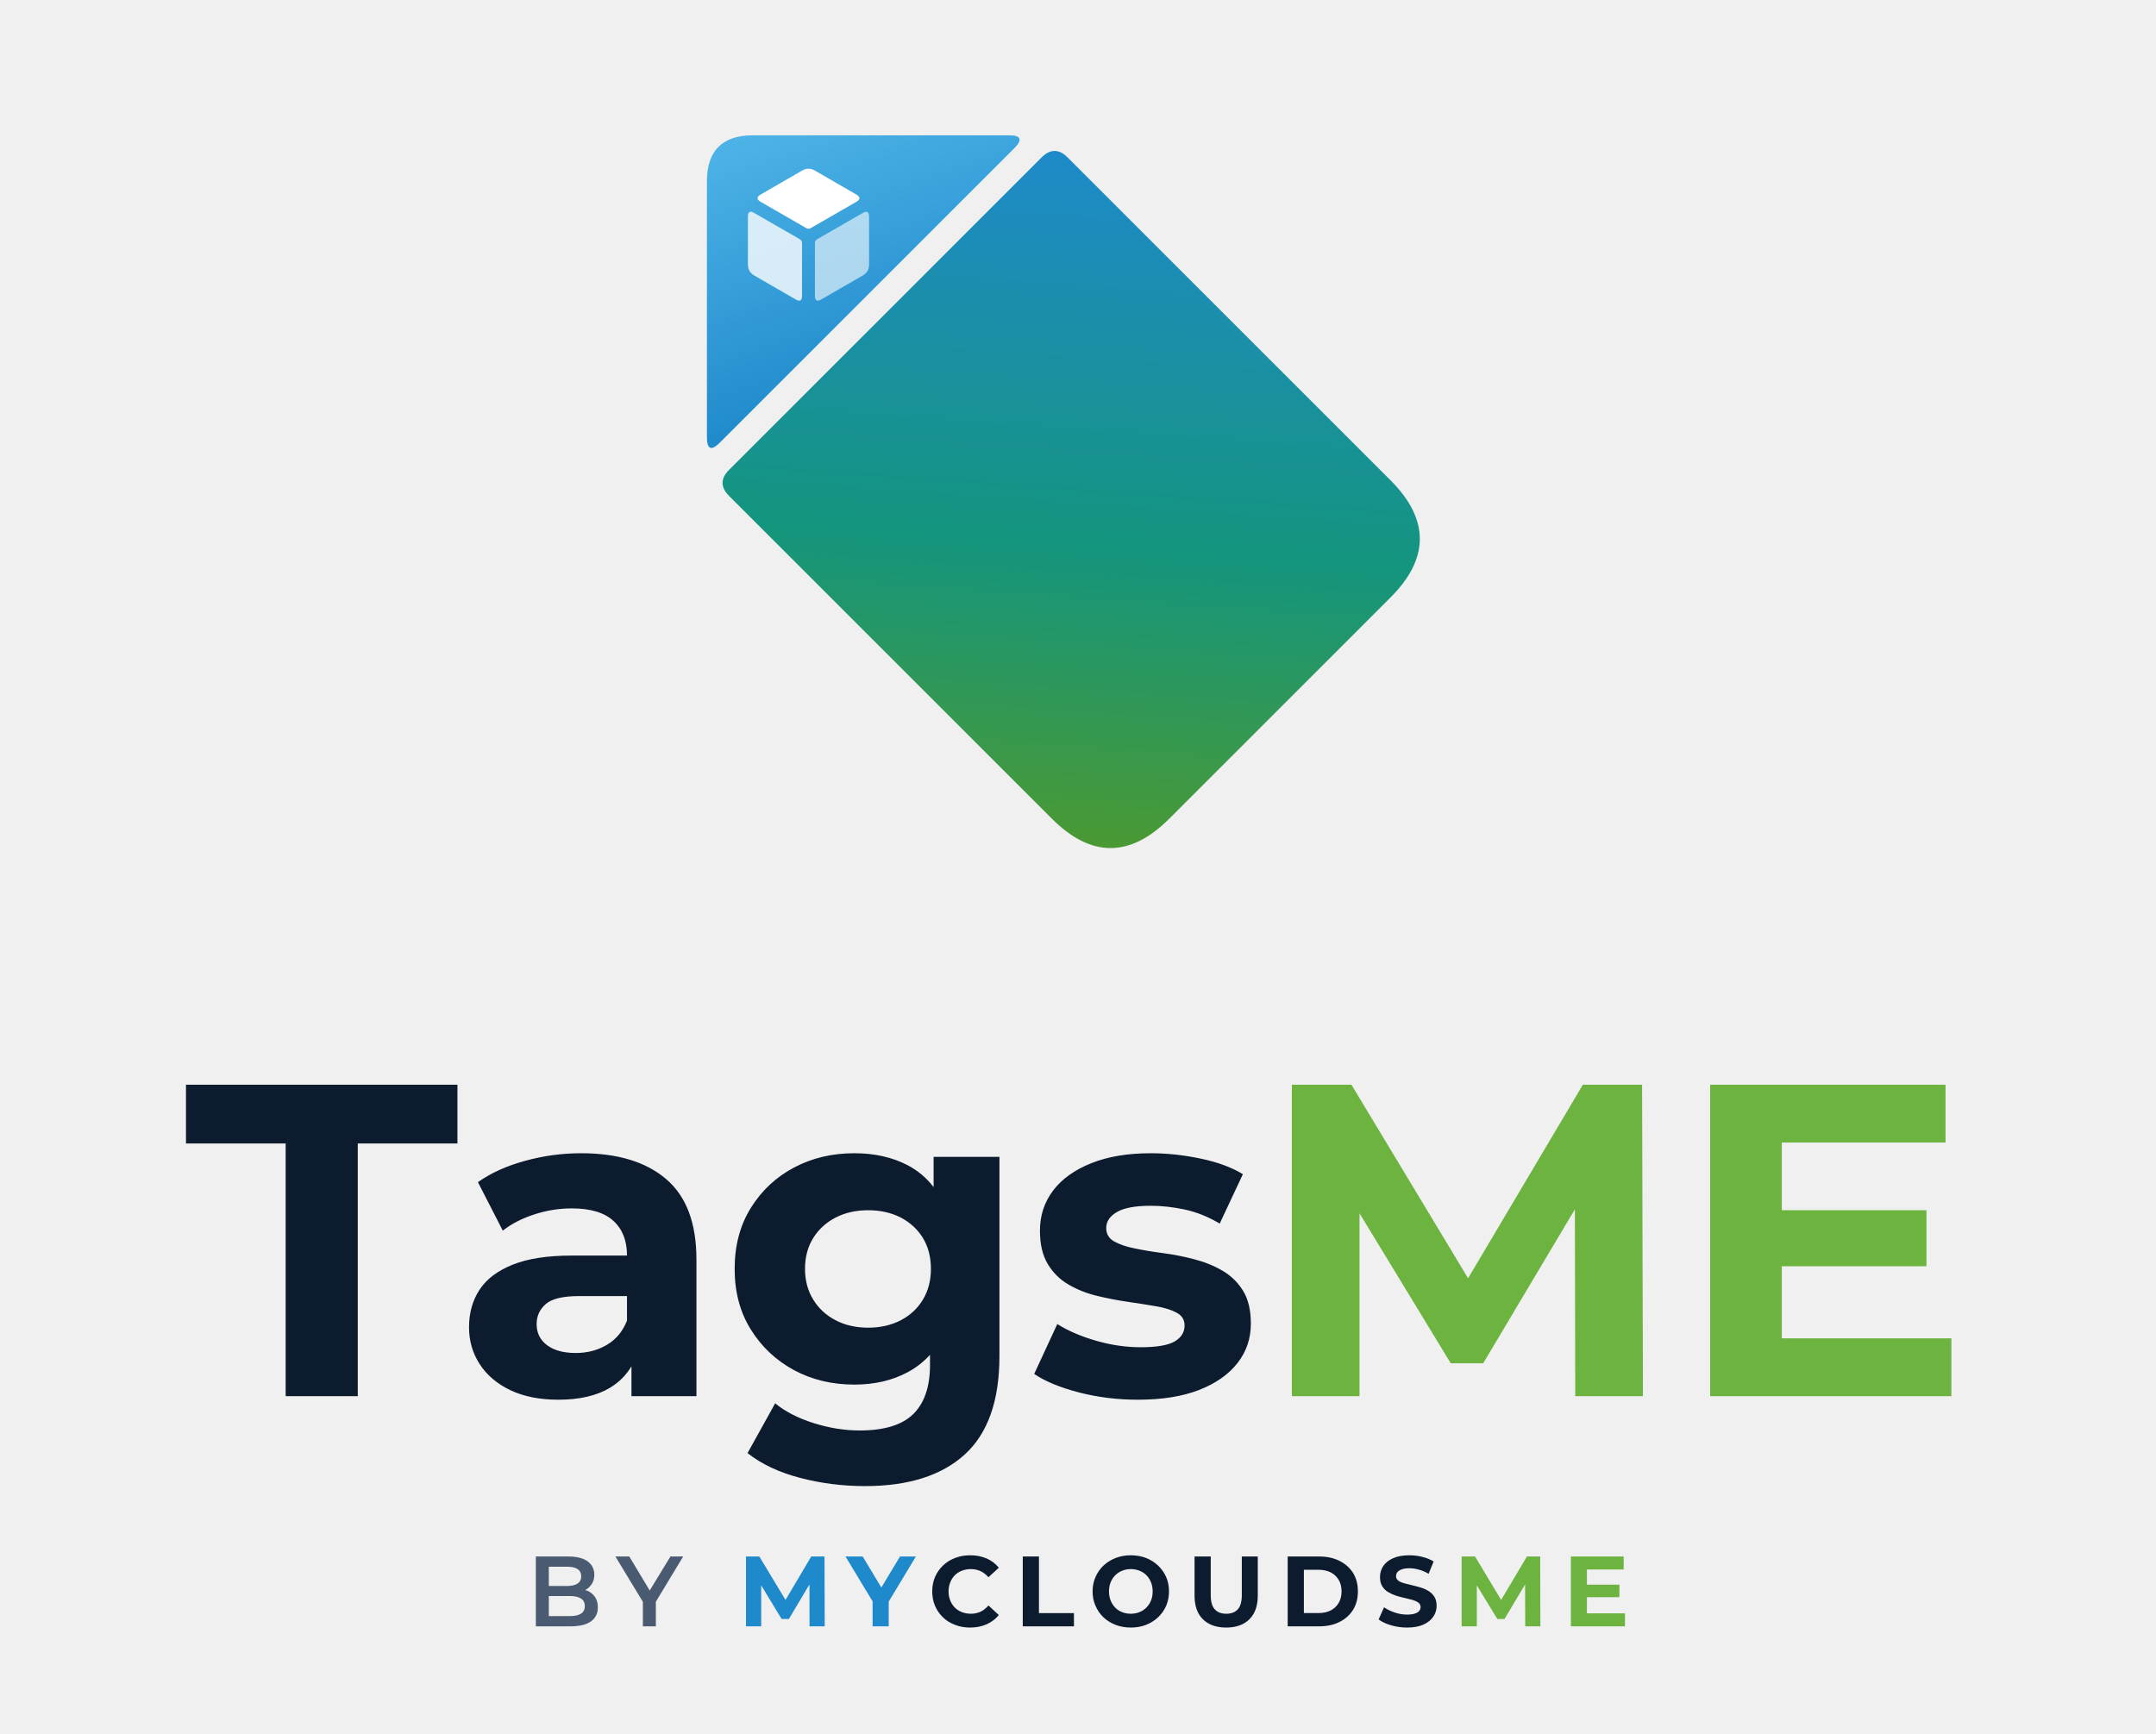
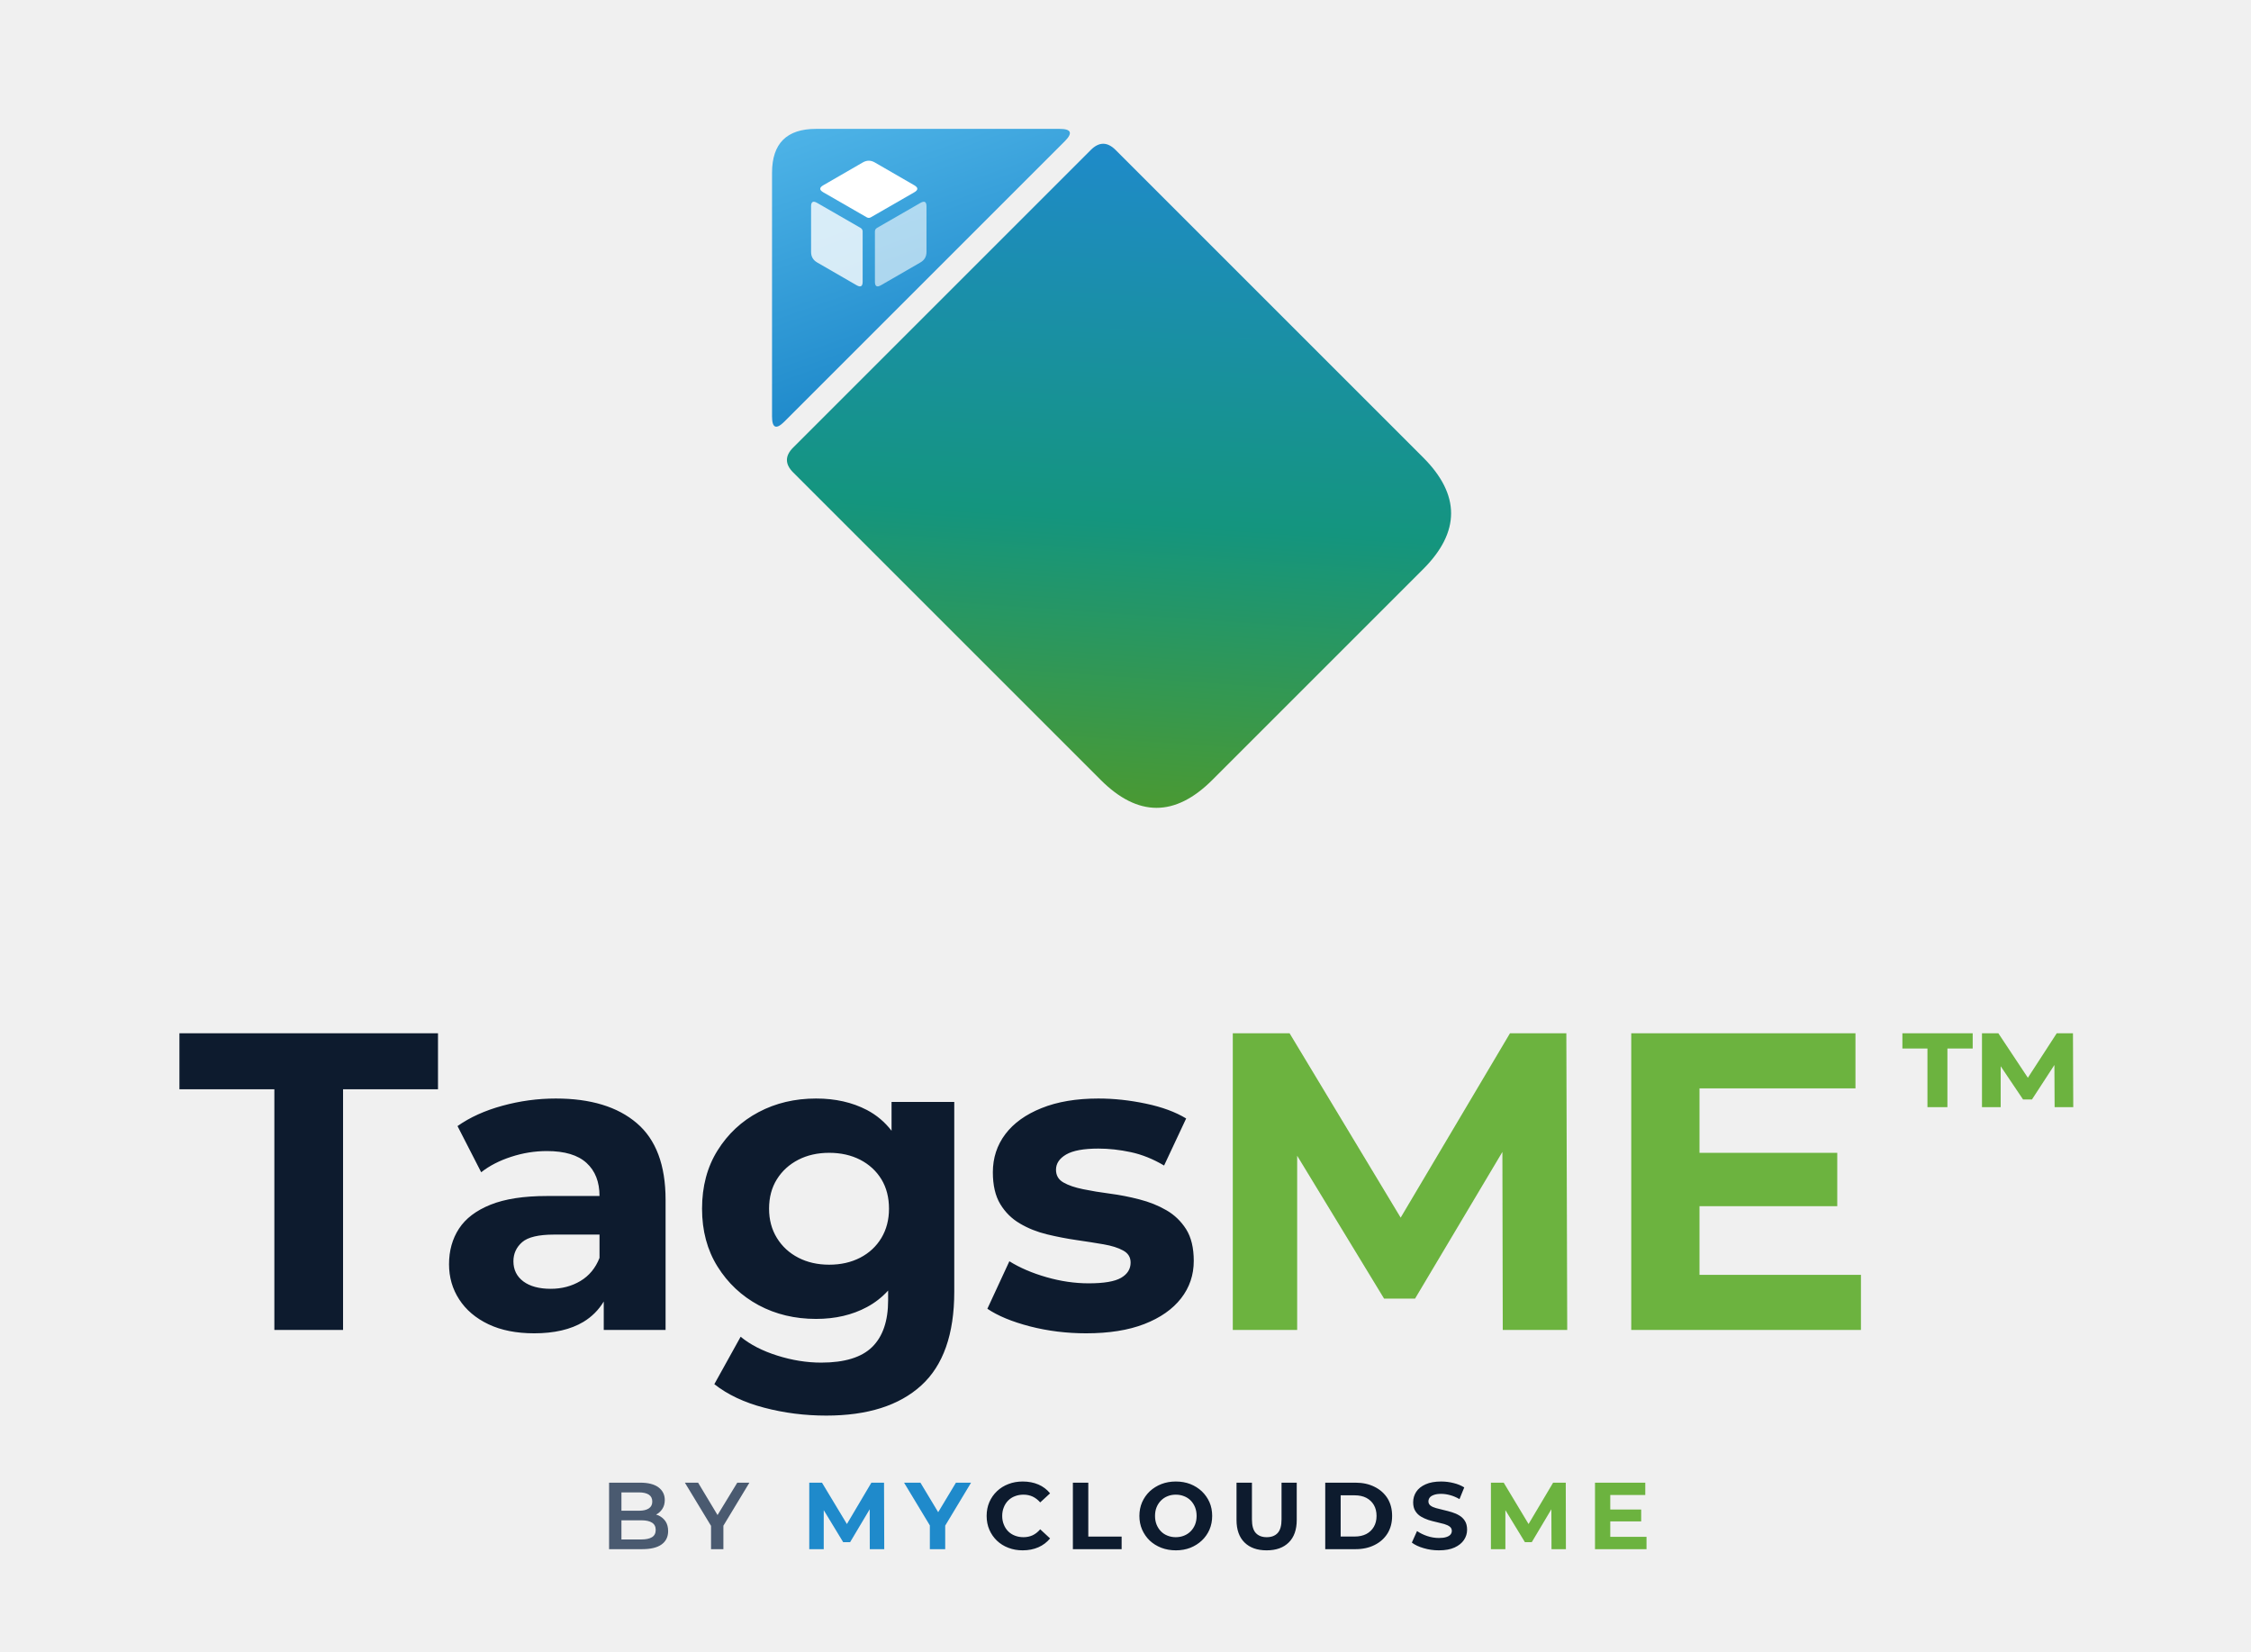
- <svg xmlns="http://www.w3.org/2000/svg" viewBox="0 0 281 226" width="1124" height="904">
+ <svg xmlns="http://www.w3.org/2000/svg" viewBox="0 0 308 226" width="1232" height="904">
  <defs>
    <linearGradient id="stagslightt" x1="0" y1="0" x2="1" y2="1">
      <stop offset="0" stop-color="#5cc0f0" />
      <stop offset="1" stop-color="#1f8acb" />
    </linearGradient>
    <linearGradient id="stagslightl" x1="0" y1="0" x2="0.4" y2="1">
      <stop offset="0" stop-color="#22c0a2" />
      <stop offset="1" stop-color="#0f8a74" />
    </linearGradient>
    <linearGradient id="stagslightr" x1="1" y1="0" x2="0.6" y2="1">
      <stop offset="0" stop-color="#8fd05e" />
      <stop offset="1" stop-color="#4f9a2b" />
    </linearGradient>
    <linearGradient id="stagslighta" x1="0" y1="0" x2="1" y2="1">
      <stop offset="0" stop-color="#4fb6ec" />
      <stop offset=".5" stop-color="#1baa8f" />
      <stop offset="1" stop-color="#6cb33f" />
    </linearGradient>
    <linearGradient id="stagslightb" x1="0" y1="0" x2="1" y2="1">
      <stop offset="0" stop-color="#1f8acb" />
      <stop offset=".55" stop-color="#14957e" />
      <stop offset="1" stop-color="#4f9a2b" />
    </linearGradient>
  </defs>
-   <g transform="translate(80.5,6) scale(1.2)">
+   <g transform="translate(94,6) scale(1.2)">
    <g transform="translate(-9.19 -9.19) rotate(45 50 50)">
      <path d="M9.54 53.54Q6.00 50.00 9.54 46.46L29.19 26.81Q30.60 25.40 30.60 27.40L30.60 72.60Q30.60 74.60 29.19 73.19Z" fill="url(#stagslightt)" />
      <path d="M33.40 26.00Q33.40 24.00 35.40 24.00L85.00 24.00Q94.00 24.00 94.00 33.00L94.00 67.00Q94.00 76.00 85.00 76.00L35.40 76.00Q33.40 76.00 33.40 74.00Z" fill="url(#stagslightb)" />
      <path transform="rotate(-45 21.6 50)" d="M20.91 42.80Q21.60 42.40 22.29 42.80L26.79 45.40Q27.48 45.80 26.79 46.20L21.84 49.05Q21.60 49.19 21.36 49.05L16.41 46.20Q15.72 45.80 16.41 45.40Z" fill="#fff" />
      <path transform="rotate(-45 21.6 50)" d="M15.02 47.81Q15.02 47.01 15.71 47.41L20.66 50.26Q20.90 50.40 20.90 50.68L20.90 56.40Q20.90 57.20 20.21 56.80L15.71 54.20Q15.02 53.80 15.02 53.00Z" fill="#fff" fill-opacity=".8" />
      <path transform="rotate(-45 21.6 50)" d="M27.49 47.41Q28.18 47.01 28.18 47.81L28.18 53.00Q28.18 53.80 27.49 54.20L22.99 56.80Q22.30 57.20 22.30 56.40L22.30 50.68Q22.30 50.40 22.54 50.26Z" fill="#fff" fill-opacity=".6" />
    </g>
  </g>
-   <path d="M46.63 182L37.23 182L37.23 149.06L24.24 149.06L24.24 141.40L59.62 141.40L59.62 149.06L46.63 149.06M90.77 182L82.30 182L82.30 178.11Q81.25 179.85 79.51 180.90Q76.90 182.46 72.78 182.46Q69.13 182.46 66.52 181.22Q63.91 179.97 62.52 177.82Q61.13 175.68 61.13 173.01Q61.13 170.23 62.49 168.14Q63.85 166.05 66.81 164.86Q69.77 163.67 74.52 163.67L81.72 163.67Q81.72 160.77 79.95 159.15Q78.18 157.52 74.52 157.52Q72.03 157.52 69.62 158.31Q67.22 159.09 65.53 160.42L62.29 154.10Q64.84 152.30 68.44 151.32Q72.03 150.33 75.74 150.33Q82.88 150.33 86.82 153.70Q90.77 157.06 90.77 164.19L90.77 182M81.72 172.14L81.72 168.95L75.51 168.95Q72.32 168.95 71.13 169.99Q69.94 171.04 69.94 172.60Q69.94 174.34 71.31 175.36Q72.67 176.37 75.05 176.37Q77.31 176.37 79.11 175.30Q80.91 174.23 81.72 172.14M112.75 193.72Q108.34 193.72 104.25 192.64Q100.16 191.57 97.43 189.42L101.03 182.93Q103 184.55 106.05 185.51Q109.09 186.47 112.05 186.47Q116.86 186.47 119.04 184.32Q121.21 182.17 121.21 177.94L121.21 176.61Q119.94 178 118.31 178.87Q115.30 180.49 111.35 180.49Q107 180.49 103.50 178.61Q99.99 176.72 97.87 173.33Q95.75 169.94 95.75 165.41Q95.75 160.83 97.87 157.44Q99.99 154.04 103.50 152.19Q107 150.33 111.35 150.33Q115.30 150.33 118.31 151.90Q120.29 152.94 121.68 154.74L121.68 150.80L130.26 150.80L130.26 176.78Q130.26 185.48 125.74 189.60Q121.21 193.72 112.75 193.72M113.15 173.07Q115.53 173.07 117.39 172.11Q119.24 171.15 120.29 169.41Q121.33 167.67 121.33 165.41Q121.33 163.09 120.29 161.38Q119.24 159.67 117.39 158.71Q115.53 157.76 113.15 157.76Q110.77 157.76 108.92 158.71Q107.06 159.67 105.99 161.38Q104.92 163.09 104.92 165.41Q104.92 167.67 105.99 169.41Q107.06 171.15 108.92 172.11Q110.77 173.07 113.15 173.07M148.30 182.46Q144.30 182.46 140.62 181.51Q136.93 180.55 134.79 179.10L137.80 172.60Q139.95 173.94 142.88 174.78Q145.81 175.62 148.65 175.62Q151.78 175.62 153.09 174.87Q154.39 174.11 154.39 172.78Q154.39 171.68 153.38 171.13Q152.36 170.57 150.68 170.28Q149 169.99 147 169.70Q145 169.41 142.97 168.92Q140.94 168.43 139.25 167.44Q137.57 166.46 136.56 164.77Q135.54 163.09 135.54 160.42Q135.54 157.47 137.25 155.20Q138.96 152.94 142.21 151.64Q145.46 150.33 149.98 150.33Q153.17 150.33 156.48 151.03Q159.79 151.72 161.99 153.06L158.97 159.50Q156.71 158.16 154.42 157.67Q152.13 157.18 149.98 157.18Q146.97 157.18 145.58 157.99Q144.18 158.80 144.18 160.08Q144.18 161.24 145.20 161.82Q146.21 162.40 147.90 162.74Q149.58 163.09 151.58 163.35Q153.58 163.61 155.61 164.14Q157.64 164.66 159.29 165.62Q160.95 166.57 161.99 168.22Q163.03 169.88 163.03 172.55Q163.03 175.45 161.29 177.68Q159.55 179.91 156.28 181.19Q153 182.46 148.30 182.46" fill="#0d1b2e" />
-   <path d="M177.19 182L168.37 182L168.37 141.40L176.14 141.40L191.34 166.63L206.30 141.40L214.02 141.40L214.13 182L205.31 182L205.26 157.64L193.31 177.71L189.08 177.71L177.19 158.16M254.33 182L222.89 182L222.89 141.40L253.57 141.40L253.57 148.94L232.23 148.94L232.23 157.76L251.08 157.76L251.08 165.06L232.23 165.06L232.23 174.46L254.33 174.46" fill="#6cb33f" />
-   <path d="M74.36 212L69.84 212L69.84 202.90L74.10 202.90Q75.74 202.90 76.60 203.54Q77.46 204.19 77.46 205.27Q77.46 205.99 77.12 206.50Q76.79 207 76.27 207.27Q76.44 207.32 76.60 207.38Q77.21 207.67 77.57 208.20Q77.92 208.74 77.92 209.53Q77.92 210.70 77.03 211.35Q76.13 212 74.36 212M71.53 208.05L71.53 210.67L74.26 210.67Q75.21 210.67 75.71 210.36Q76.22 210.05 76.22 209.36Q76.22 208.69 75.71 208.37Q75.21 208.05 74.26 208.05L71.53 208.05M71.53 204.23L71.53 206.74L73.92 206.74Q74.80 206.74 75.28 206.42Q75.75 206.11 75.75 205.49Q75.75 204.85 75.28 204.54Q74.80 204.23 73.92 204.23M85.48 212L83.79 212L83.79 208.81L80.21 202.90L82.02 202.90L84.68 207.33L87.38 202.90L89.04 202.90L85.48 208.79" fill="#4a5a70" />
-   <path d="M99.21 212L97.23 212L97.23 202.90L98.97 202.90L102.38 208.56L105.73 202.90L107.46 202.90L107.49 212L105.51 212L105.50 206.54L102.82 211.04L101.87 211.04L99.21 206.66M115.83 212L113.73 212L113.73 208.75L110.20 202.90L112.44 202.90L114.87 206.94L117.30 202.90L119.37 202.90L115.83 208.78" fill="#1f8acb" />
-   <path d="M126.43 212.16Q125.37 212.16 124.47 211.81Q123.57 211.47 122.90 210.83Q122.24 210.19 121.87 209.34Q121.50 208.48 121.50 207.45Q121.50 206.42 121.87 205.56Q122.24 204.71 122.91 204.07Q123.58 203.43 124.48 203.09Q125.37 202.74 126.44 202.74Q127.62 202.74 128.58 203.15Q129.53 203.56 130.18 204.36L128.83 205.60Q128.36 205.07 127.79 204.80Q127.22 204.54 126.54 204.54Q125.91 204.54 125.37 204.75Q124.84 204.95 124.45 205.34Q124.06 205.73 123.85 206.27Q123.63 206.80 123.63 207.45Q123.63 208.10 123.85 208.63Q124.06 209.17 124.45 209.56Q124.84 209.95 125.37 210.15Q125.91 210.36 126.54 210.36Q127.22 210.36 127.79 210.10Q128.36 209.83 128.83 209.28L130.18 210.53Q129.53 211.32 128.58 211.74Q127.62 212.16 126.43 212.16M139.97 212L133.30 212L133.30 202.90L135.41 202.90L135.41 210.28L139.97 210.28M147.40 212.16Q146.32 212.16 145.40 211.81Q144.48 211.45 143.81 210.82Q143.15 210.18 142.78 209.32Q142.40 208.46 142.40 207.45Q142.40 206.44 142.78 205.58Q143.15 204.72 143.82 204.08Q144.50 203.45 145.41 203.09Q146.32 202.74 147.38 202.74Q148.46 202.74 149.37 203.09Q150.27 203.45 150.94 204.08Q151.61 204.72 151.99 205.57Q152.36 206.42 152.36 207.45Q152.36 208.46 151.99 209.33Q151.61 210.19 150.94 210.82Q150.27 211.45 149.37 211.81Q148.46 212.16 147.40 212.16M147.38 210.36Q147.99 210.36 148.51 210.15Q149.02 209.95 149.41 209.56Q149.80 209.17 150.02 208.63Q150.23 208.10 150.23 207.45Q150.23 206.80 150.02 206.27Q149.80 205.73 149.42 205.34Q149.03 204.95 148.51 204.75Q147.99 204.54 147.38 204.54Q146.77 204.54 146.26 204.75Q145.75 204.95 145.36 205.34Q144.97 205.73 144.75 206.27Q144.54 206.80 144.54 207.45Q144.54 208.09 144.75 208.63Q144.97 209.17 145.35 209.56Q145.73 209.95 146.25 210.15Q146.77 210.36 147.38 210.36M159.81 212.16Q157.87 212.16 156.78 211.08Q155.69 210 155.69 208L155.69 202.90L157.80 202.90L157.80 207.92Q157.80 209.22 158.33 209.79Q158.86 210.36 159.82 210.36Q160.79 210.36 161.32 209.79Q161.85 209.22 161.85 207.92L161.85 202.90L163.93 202.90L163.93 208Q163.93 210 162.84 211.08Q161.75 212.16 159.81 212.16M171.97 212L167.83 212L167.83 202.90L171.97 202.90Q173.45 202.90 174.58 203.47Q175.71 204.03 176.35 205.04Q176.98 206.06 176.98 207.45Q176.98 208.83 176.35 209.85Q175.71 210.87 174.58 211.43Q173.45 212 171.97 212M169.94 204.63L169.94 210.27L171.86 210.27Q172.77 210.27 173.44 209.93Q174.11 209.58 174.48 208.94Q174.85 208.31 174.85 207.45Q174.85 206.58 174.48 205.95Q174.11 205.32 173.44 204.97Q172.77 204.63 171.86 204.63M183.38 212.16Q182.29 212.16 181.29 211.86Q180.29 211.57 179.68 211.10L180.39 209.52Q180.98 209.93 181.78 210.20Q182.57 210.47 183.39 210.47Q184.02 210.47 184.40 210.34Q184.78 210.22 184.97 210Q185.15 209.78 185.15 209.49Q185.15 209.13 184.86 208.91Q184.58 208.70 184.11 208.56Q183.64 208.43 183.07 208.30Q182.51 208.18 181.94 208Q181.38 207.81 180.91 207.53Q180.44 207.24 180.15 206.77Q179.86 206.31 179.86 205.58Q179.86 204.80 180.28 204.15Q180.70 203.51 181.55 203.13Q182.41 202.74 183.69 202.74Q184.55 202.74 185.38 202.95Q186.21 203.15 186.85 203.55L186.20 205.15Q185.56 204.78 184.93 204.61Q184.29 204.43 183.68 204.43Q183.07 204.43 182.68 204.58Q182.29 204.72 182.12 204.95Q181.95 205.18 181.95 205.47Q181.95 205.82 182.24 206.04Q182.52 206.25 182.99 206.38Q183.46 206.51 184.02 206.64Q184.59 206.77 185.16 206.94Q185.72 207.11 186.19 207.40Q186.66 207.68 186.95 208.15Q187.24 208.62 187.24 209.34Q187.24 210.10 186.81 210.74Q186.38 211.38 185.53 211.77Q184.68 212.16 183.38 212.16" fill="#0d1b2e" />
-   <path d="M192.48 212L190.50 212L190.50 202.90L192.25 202.90L195.65 208.56L199.01 202.90L200.74 202.90L200.76 212L198.79 212L198.77 206.54L196.09 211.04L195.15 211.04L192.48 206.66M211.79 212L204.74 212L204.74 202.90L211.62 202.90L211.62 204.59L206.83 204.59L206.83 206.57L211.06 206.57L211.06 208.20L206.83 208.20L206.83 210.31L211.79 210.31" fill="#6cb33f" />
+   <path d="M46.94 182L37.54 182L37.54 149.06L24.55 149.06L24.55 141.40L59.93 141.40L59.93 149.06L46.94 149.06M91.07 182L82.61 182L82.61 178.11Q81.56 179.85 79.82 180.90Q77.21 182.46 73.09 182.46Q69.44 182.46 66.83 181.22Q64.22 179.97 62.83 177.82Q61.44 175.68 61.44 173.01Q61.44 170.23 62.80 168.14Q64.16 166.05 67.12 164.86Q70.08 163.67 74.83 163.67L82.03 163.67Q82.03 160.77 80.26 159.15Q78.49 157.52 74.83 157.52Q72.34 157.52 69.93 158.31Q67.53 159.09 65.84 160.42L62.60 154.10Q65.15 152.30 68.74 151.32Q72.34 150.33 76.05 150.33Q83.19 150.33 87.13 153.70Q91.07 157.06 91.07 164.19L91.07 182M82.03 172.14L82.03 168.95L75.82 168.95Q72.63 168.95 71.44 169.99Q70.25 171.04 70.25 172.60Q70.25 174.34 71.61 175.36Q72.98 176.37 75.36 176.37Q77.62 176.37 79.42 175.30Q81.21 174.23 82.03 172.14M113.06 193.72Q108.65 193.72 104.56 192.64Q100.47 191.57 97.74 189.42L101.34 182.93Q103.31 184.55 106.36 185.51Q109.40 186.47 112.36 186.47Q117.17 186.47 119.35 184.32Q121.52 182.17 121.52 177.94L121.52 176.61Q120.25 178 118.62 178.87Q115.61 180.49 111.66 180.49Q107.31 180.49 103.80 178.61Q100.30 176.72 98.18 173.33Q96.06 169.94 96.06 165.41Q96.06 160.83 98.18 157.44Q100.30 154.04 103.80 152.19Q107.31 150.33 111.66 150.33Q115.61 150.33 118.62 151.90Q120.60 152.94 121.99 154.74L121.99 150.80L130.57 150.80L130.57 176.78Q130.57 185.48 126.05 189.60Q121.52 193.72 113.06 193.72M113.46 173.07Q115.84 173.07 117.70 172.11Q119.55 171.15 120.60 169.41Q121.64 167.67 121.64 165.41Q121.64 163.09 120.60 161.38Q119.55 159.67 117.70 158.71Q115.84 157.76 113.46 157.76Q111.08 157.76 109.23 158.71Q107.37 159.67 106.30 161.38Q105.23 163.09 105.23 165.41Q105.23 167.67 106.30 169.41Q107.37 171.15 109.23 172.11Q111.08 173.07 113.46 173.07M148.61 182.46Q144.61 182.46 140.92 181.51Q137.24 180.55 135.10 179.10L138.11 172.60Q140.26 173.94 143.19 174.78Q146.12 175.62 148.96 175.62Q152.09 175.62 153.39 174.87Q154.70 174.11 154.70 172.78Q154.70 171.68 153.68 171.13Q152.67 170.57 150.99 170.28Q149.31 169.99 147.30 169.70Q145.30 169.41 143.27 168.92Q141.24 168.43 139.56 167.44Q137.88 166.46 136.86 164.77Q135.85 163.09 135.85 160.42Q135.85 157.47 137.56 155.20Q139.27 152.94 142.52 151.64Q145.77 150.33 150.29 150.33Q153.48 150.33 156.79 151.03Q160.09 151.72 162.30 153.06L159.28 159.50Q157.02 158.16 154.73 157.67Q152.44 157.18 150.29 157.18Q147.28 157.18 145.88 157.99Q144.49 158.80 144.49 160.08Q144.49 161.24 145.51 161.82Q146.52 162.40 148.20 162.74Q149.89 163.09 151.89 163.35Q153.89 163.61 155.92 164.14Q157.95 164.66 159.60 165.62Q161.25 166.57 162.30 168.22Q163.34 169.88 163.34 172.55Q163.34 175.45 161.60 177.68Q159.86 179.91 156.58 181.19Q153.31 182.46 148.61 182.46" fill="#0d1b2e" />
+   <path d="M177.49 182L168.68 182L168.68 141.40L176.45 141.40L191.65 166.63L206.61 141.40L214.32 141.40L214.44 182L205.62 182L205.57 157.64L193.62 177.71L189.38 177.71L177.49 158.16M254.63 182L223.20 182L223.20 141.40L253.88 141.40L253.88 148.94L232.54 148.94L232.54 157.76L251.39 157.76L251.39 165.06L232.54 165.06L232.54 174.46L254.63 174.46" fill="#6cb33f" />
+   <path d="M273.75 151.51L271.19 151.51L271.19 141.40L273.43 141.40L277.47 147.49L281.42 141.40L283.64 141.40L283.68 151.51L281.13 151.51L281.10 145.74L278.03 150.46L276.81 150.46L273.75 145.91L273.75 151.51M266.46 151.51L263.73 151.51L263.73 143.49L260.30 143.49L260.30 141.40L269.92 141.40L269.92 143.49L266.46 143.49" fill="#6cb33f" />
+   <path d="M87.86 212L83.34 212L83.34 202.90L87.60 202.90Q89.24 202.90 90.10 203.54Q90.96 204.19 90.96 205.27Q90.96 205.99 90.62 206.50Q90.29 207 89.77 207.27Q89.94 207.32 90.10 207.38Q90.71 207.67 91.07 208.20Q91.42 208.74 91.42 209.53Q91.42 210.70 90.53 211.35Q89.63 212 87.86 212M85.03 208.05L85.03 210.67L87.76 210.67Q88.71 210.67 89.21 210.36Q89.72 210.05 89.72 209.36Q89.72 208.69 89.21 208.37Q88.71 208.05 87.76 208.05L85.03 208.05M85.03 204.23L85.03 206.74L87.42 206.74Q88.30 206.74 88.78 206.42Q89.25 206.11 89.25 205.49Q89.25 204.85 88.78 204.54Q88.30 204.23 87.42 204.23M98.98 212L97.29 212L97.29 208.81L93.71 202.90L95.52 202.90L98.18 207.33L100.88 202.90L102.54 202.90L98.98 208.79" fill="#4a5a70" />
+   <path d="M112.71 212L110.73 212L110.73 202.90L112.47 202.90L115.88 208.56L119.23 202.90L120.96 202.90L120.99 212L119.01 212L119 206.54L116.32 211.04L115.37 211.04L112.71 206.66M129.33 212L127.23 212L127.23 208.75L123.70 202.90L125.94 202.90L128.37 206.94L130.80 202.90L132.87 202.90L129.33 208.78" fill="#1f8acb" />
+   <path d="M139.93 212.16Q138.87 212.16 137.97 211.81Q137.07 211.47 136.40 210.83Q135.74 210.19 135.37 209.34Q135 208.48 135 207.45Q135 206.42 135.37 205.56Q135.74 204.71 136.41 204.07Q137.08 203.43 137.98 203.09Q138.87 202.74 139.94 202.74Q141.12 202.74 142.08 203.15Q143.03 203.56 143.68 204.36L142.33 205.60Q141.86 205.07 141.29 204.80Q140.72 204.54 140.04 204.54Q139.41 204.54 138.87 204.75Q138.34 204.95 137.95 205.34Q137.56 205.73 137.35 206.27Q137.13 206.80 137.13 207.45Q137.13 208.10 137.35 208.63Q137.56 209.17 137.95 209.56Q138.34 209.95 138.87 210.15Q139.41 210.36 140.04 210.36Q140.72 210.36 141.29 210.10Q141.86 209.83 142.33 209.28L143.68 210.53Q143.03 211.32 142.08 211.74Q141.12 212.16 139.93 212.16M153.47 212L146.80 212L146.80 202.90L148.91 202.90L148.91 210.28L153.47 210.28M160.90 212.16Q159.82 212.16 158.90 211.81Q157.98 211.45 157.31 210.82Q156.65 210.18 156.27 209.32Q155.90 208.46 155.90 207.45Q155.90 206.44 156.27 205.58Q156.65 204.72 157.32 204.08Q158 203.45 158.91 203.09Q159.82 202.74 160.88 202.74Q161.96 202.74 162.87 203.09Q163.77 203.45 164.44 204.08Q165.11 204.72 165.49 205.57Q165.86 206.42 165.86 207.45Q165.86 208.46 165.49 209.33Q165.11 210.19 164.44 210.82Q163.77 211.45 162.87 211.81Q161.96 212.16 160.90 212.16M160.88 210.36Q161.49 210.36 162.01 210.15Q162.52 209.95 162.91 209.56Q163.30 209.17 163.52 208.63Q163.73 208.10 163.73 207.45Q163.73 206.80 163.52 206.27Q163.30 205.73 162.92 205.34Q162.53 204.95 162.01 204.75Q161.49 204.54 160.88 204.54Q160.27 204.54 159.76 204.75Q159.25 204.95 158.86 205.34Q158.47 205.73 158.25 206.27Q158.04 206.80 158.04 207.45Q158.04 208.09 158.25 208.63Q158.47 209.17 158.85 209.56Q159.23 209.95 159.75 210.15Q160.27 210.36 160.88 210.36M173.31 212.16Q171.37 212.16 170.28 211.08Q169.19 210 169.19 208L169.19 202.90L171.30 202.90L171.30 207.92Q171.30 209.22 171.83 209.79Q172.36 210.36 173.32 210.36Q174.29 210.36 174.82 209.79Q175.35 209.22 175.35 207.92L175.35 202.90L177.43 202.90L177.43 208Q177.43 210 176.34 211.08Q175.25 212.16 173.31 212.16M185.47 212L181.33 212L181.33 202.90L185.47 202.90Q186.95 202.90 188.08 203.47Q189.21 204.03 189.85 205.04Q190.48 206.06 190.48 207.45Q190.48 208.83 189.85 209.85Q189.21 210.87 188.08 211.43Q186.95 212 185.47 212M183.44 204.63L183.44 210.27L185.36 210.27Q186.27 210.27 186.94 209.93Q187.61 209.58 187.98 208.94Q188.35 208.31 188.35 207.45Q188.35 206.58 187.98 205.95Q187.61 205.32 186.94 204.97Q186.27 204.63 185.36 204.63M196.88 212.16Q195.79 212.16 194.79 211.86Q193.79 211.57 193.18 211.10L193.89 209.52Q194.48 209.93 195.27 210.20Q196.07 210.47 196.89 210.47Q197.52 210.47 197.90 210.34Q198.28 210.22 198.47 210Q198.65 209.78 198.65 209.49Q198.65 209.13 198.36 208.91Q198.08 208.70 197.61 208.56Q197.14 208.43 196.57 208.30Q196.01 208.18 195.44 208Q194.88 207.81 194.41 207.53Q193.94 207.24 193.65 206.77Q193.36 206.31 193.36 205.58Q193.36 204.80 193.78 204.15Q194.20 203.51 195.05 203.13Q195.91 202.74 197.19 202.74Q198.05 202.74 198.88 202.95Q199.71 203.15 200.35 203.55L199.70 205.15Q199.06 204.78 198.43 204.61Q197.79 204.43 197.18 204.43Q196.57 204.43 196.18 204.58Q195.79 204.72 195.62 204.95Q195.45 205.18 195.45 205.47Q195.45 205.82 195.74 206.04Q196.02 206.25 196.49 206.38Q196.96 206.51 197.52 206.64Q198.09 206.77 198.65 206.94Q199.22 207.11 199.69 207.40Q200.16 207.68 200.45 208.15Q200.74 208.62 200.74 209.34Q200.74 210.10 200.31 210.74Q199.88 211.38 199.03 211.77Q198.18 212.16 196.88 212.16" fill="#0d1b2e" />
+   <path d="M205.98 212L204 212L204 202.90L205.75 202.90L209.15 208.56L212.51 202.90L214.24 202.90L214.26 212L212.29 212L212.27 206.54L209.59 211.04L208.65 211.04L205.98 206.66M225.29 212L218.24 212L218.24 202.90L225.12 202.90L225.12 204.59L220.33 204.59L220.33 206.57L224.56 206.57L224.56 208.20L220.33 208.20L220.33 210.31L225.29 210.31" fill="#6cb33f" />
</svg>
